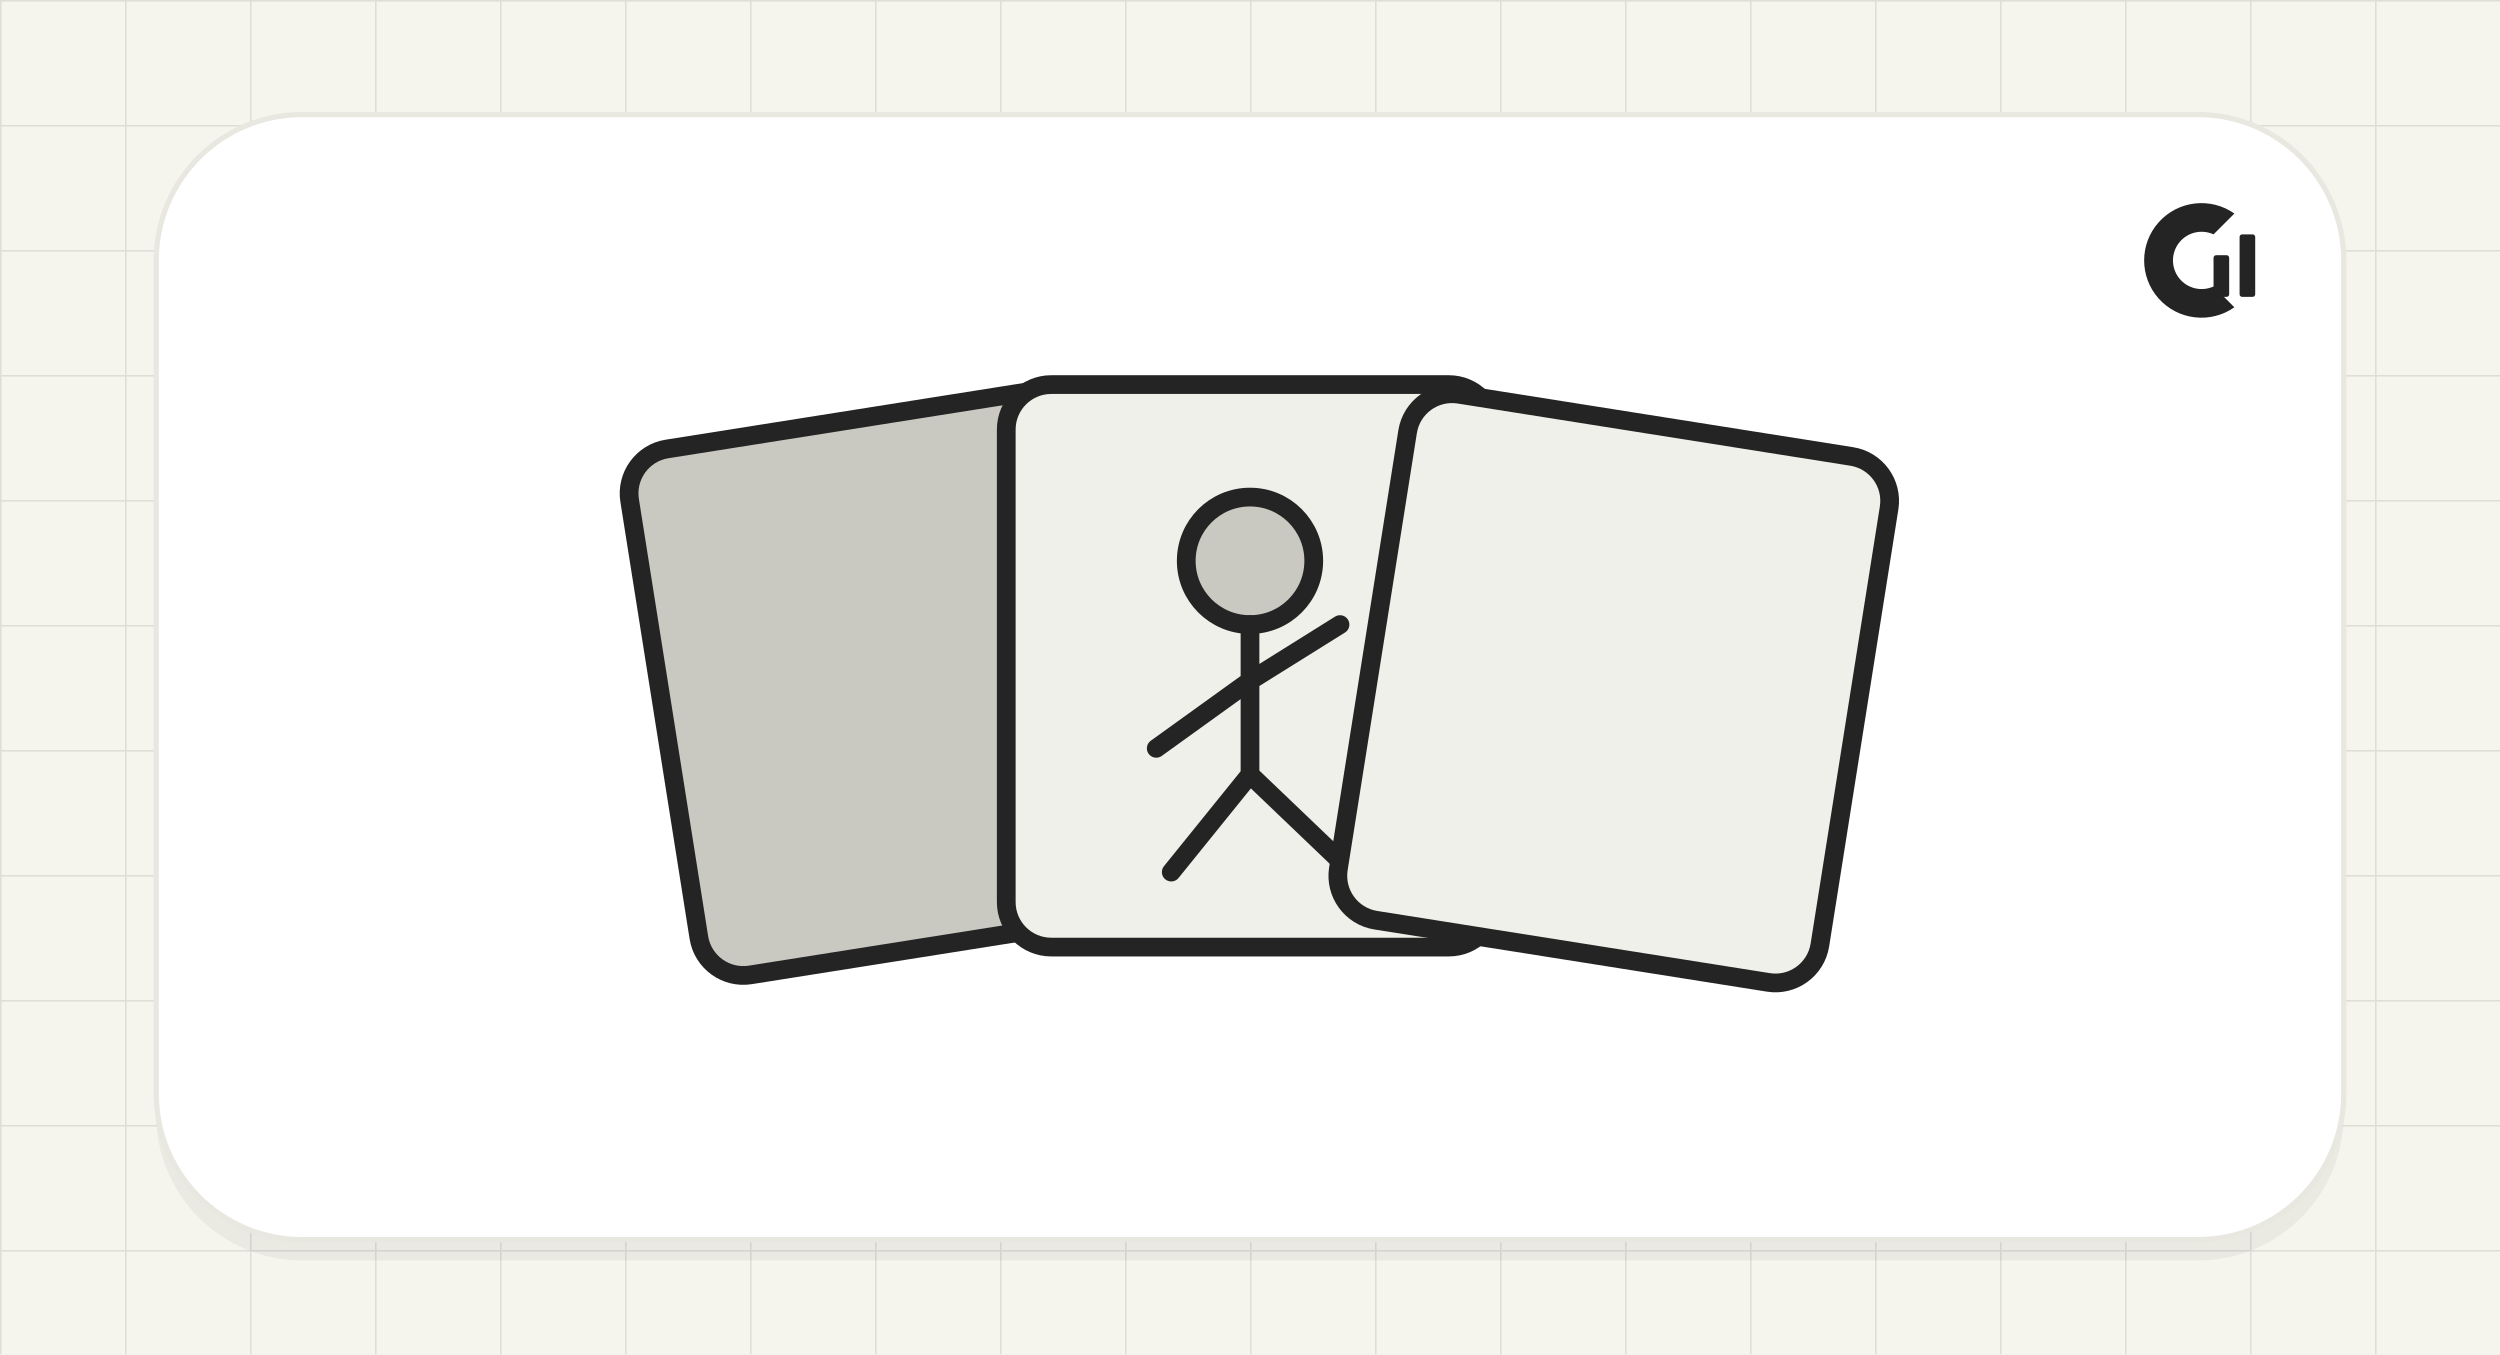
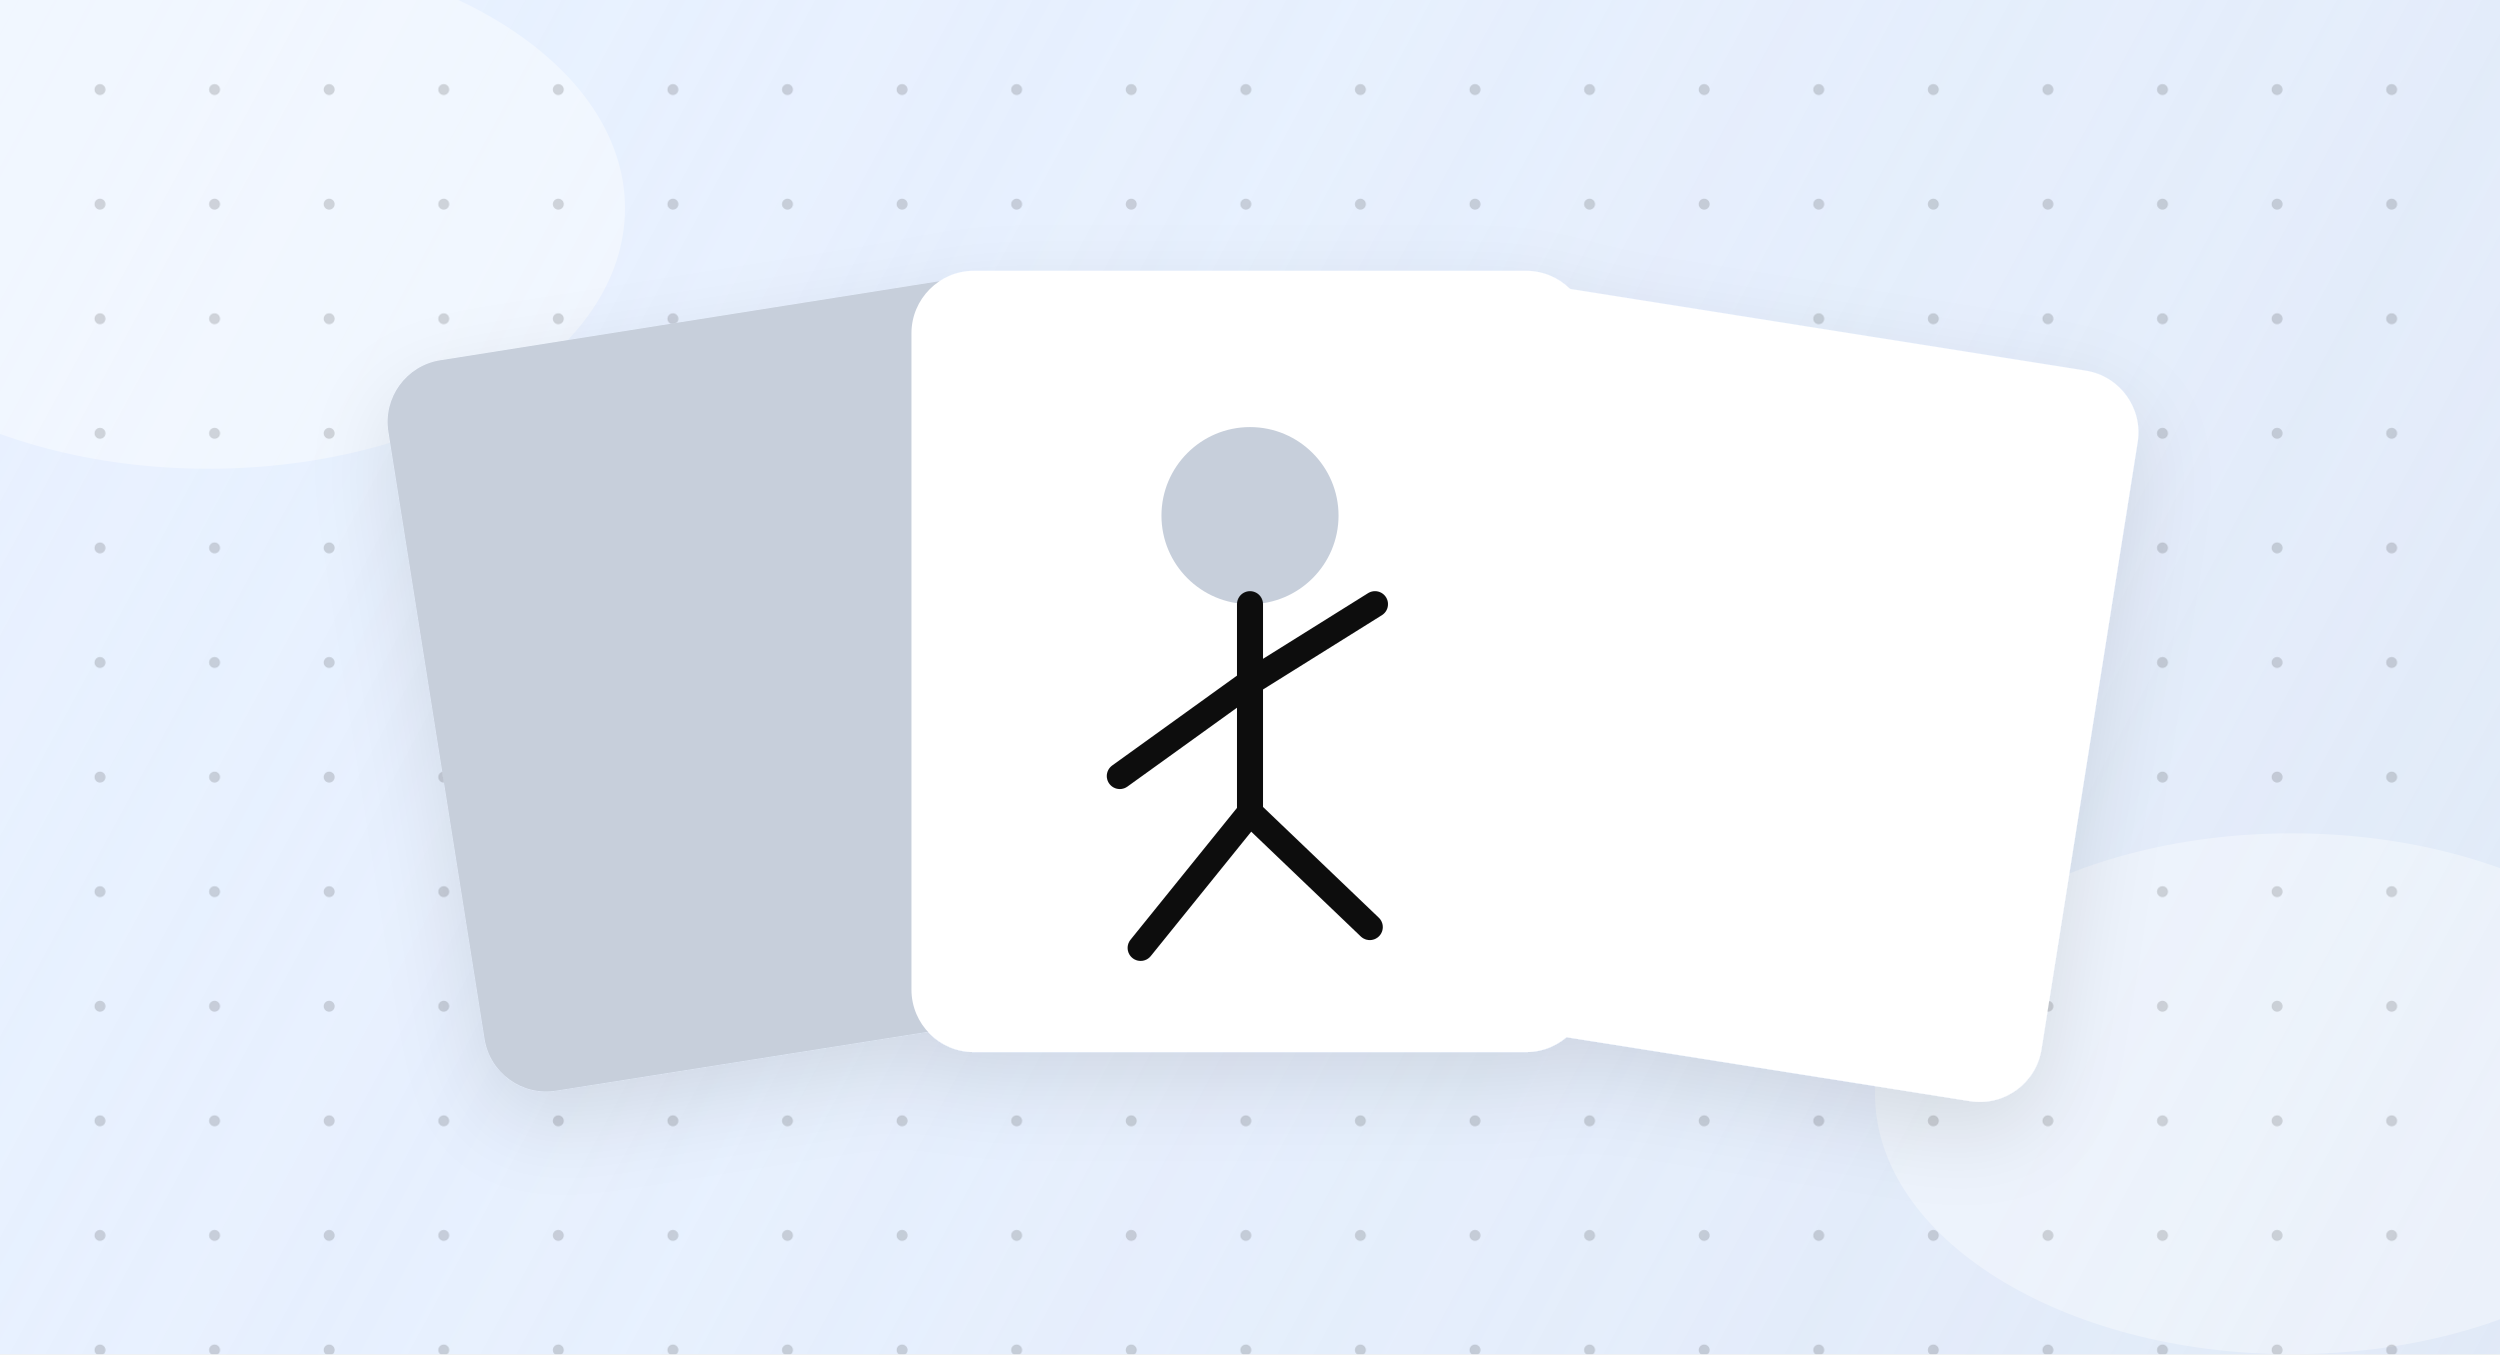
- <svg xmlns="http://www.w3.org/2000/svg" viewBox="0 0 480 260" fill="none" aria-hidden="true" data-cover-system="compare-v2">
+ <svg xmlns="http://www.w3.org/2000/svg" viewBox="0 0 480 260" fill="none" role="img" aria-hidden="true">
+   <rect width="480" height="260" fill="#E8F1FF" />
+   <rect width="480" height="260" fill="url(#wash-animation-2d)" opacity="0.85" />
  <defs>
-     <pattern id="grid" width="24" height="24" patternUnits="userSpaceOnUse">
-       <path d="M24 0H0V24" stroke="#DEDED7" stroke-width="0.6" />
+     <linearGradient id="wash-animation-2d" x1="0" y1="0" x2="480" y2="260" gradientUnits="userSpaceOnUse">
+       <stop stop-color="#E8F1FF" stop-opacity="0.0" />
+       <stop offset="1" stop-color="#D0D8E5" stop-opacity="0.35" />
+     </linearGradient>
+     <filter id="soft-animation-2d" x="-20%" y="-20%" width="140%" height="140%">
+       <feDropShadow dx="0" dy="6" stdDeviation="8" flood-color="#111111" flood-opacity="0.10" />
+     </filter>
+     <pattern id="dots-animation-2d" width="22" height="22" patternUnits="userSpaceOnUse" patternTransform="translate(18,16)">
+       <circle cx="1.2" cy="1.2" r="1.05" fill="#111111" opacity="0.35" />
    </pattern>
  </defs>
-   <rect width="480" height="260" fill="#F5F4ED" />
-   <rect width="480" height="260" fill="url(#grid)" />
-   <rect x="30" y="26" width="420" height="216" rx="28" fill="#242424" opacity=".055" />
-   <rect x="30" y="22" width="420" height="216" rx="28" fill="#FFFFFF" stroke="#E8E7E0" />
-   <g transform="translate(67.2 36.4) scale(.72)">
-     <g stroke="#242424" stroke-width="5" stroke-linecap="round" stroke-linejoin="round" data-cover-art="true">
-       <rect x="83" y="60" width="130" height="142" rx="12" fill="#C9C9C2" transform="rotate(-9 148 131)" />
-       <rect x="175" y="52" width="130" height="150" rx="12" fill="#F0F0EB" />
-       <rect x="272" y="62" width="130" height="142" rx="12" fill="#F0F0EB" transform="rotate(9 337 133)" />
-       <circle cx="240" cy="99" r="17" fill="#C9C9C2" />
+   <ellipse cx="40" cy="40" rx="80" ry="50" fill="#FFFFFF" opacity="0.4" />
+   <ellipse cx="440" cy="210" rx="80" ry="50" fill="#FFFFFF" opacity="0.35" />
+   <rect width="480" height="260" fill="url(#dots-animation-2d)" opacity="0.45" />
+   <g filter="url(#soft-animation-2d)">
+     <g stroke="#111111" stroke-width="5" stroke-linecap="round" stroke-linejoin="round">
+       <rect x="83" y="60" width="130" height="142" rx="12" fill="#C7CFDB" transform="rotate(-9 148 131)" stroke="none" />
+       <rect x="175" y="52" width="130" height="150" rx="12" fill="#FFFFFF" stroke="none" />
+       <rect x="272" y="62" width="130" height="142" rx="12" fill="#FFFFFF" transform="rotate(9 337 133)" stroke="none" />
+       <circle cx="240" cy="99" r="17" fill="#C7CFDB" stroke="none" />
      <path d="M240 116v40m0-25-25 18m25-18 24-15m-24 40-21 26m21-26 23 22" />
    </g>
  </g>
-   <g transform="translate(410 38)" fill="#242424">
-     <path d="M19 3A11 11 0 1 0 19 21L15 17A5.5 5.5 0 1 1 15 7Z" />
-     <rect x="15" y="11" width="3" height="8" rx=".5" />
-     <rect x="20" y="7" width="3" height="12" rx=".5" />
-   </g>
</svg>
